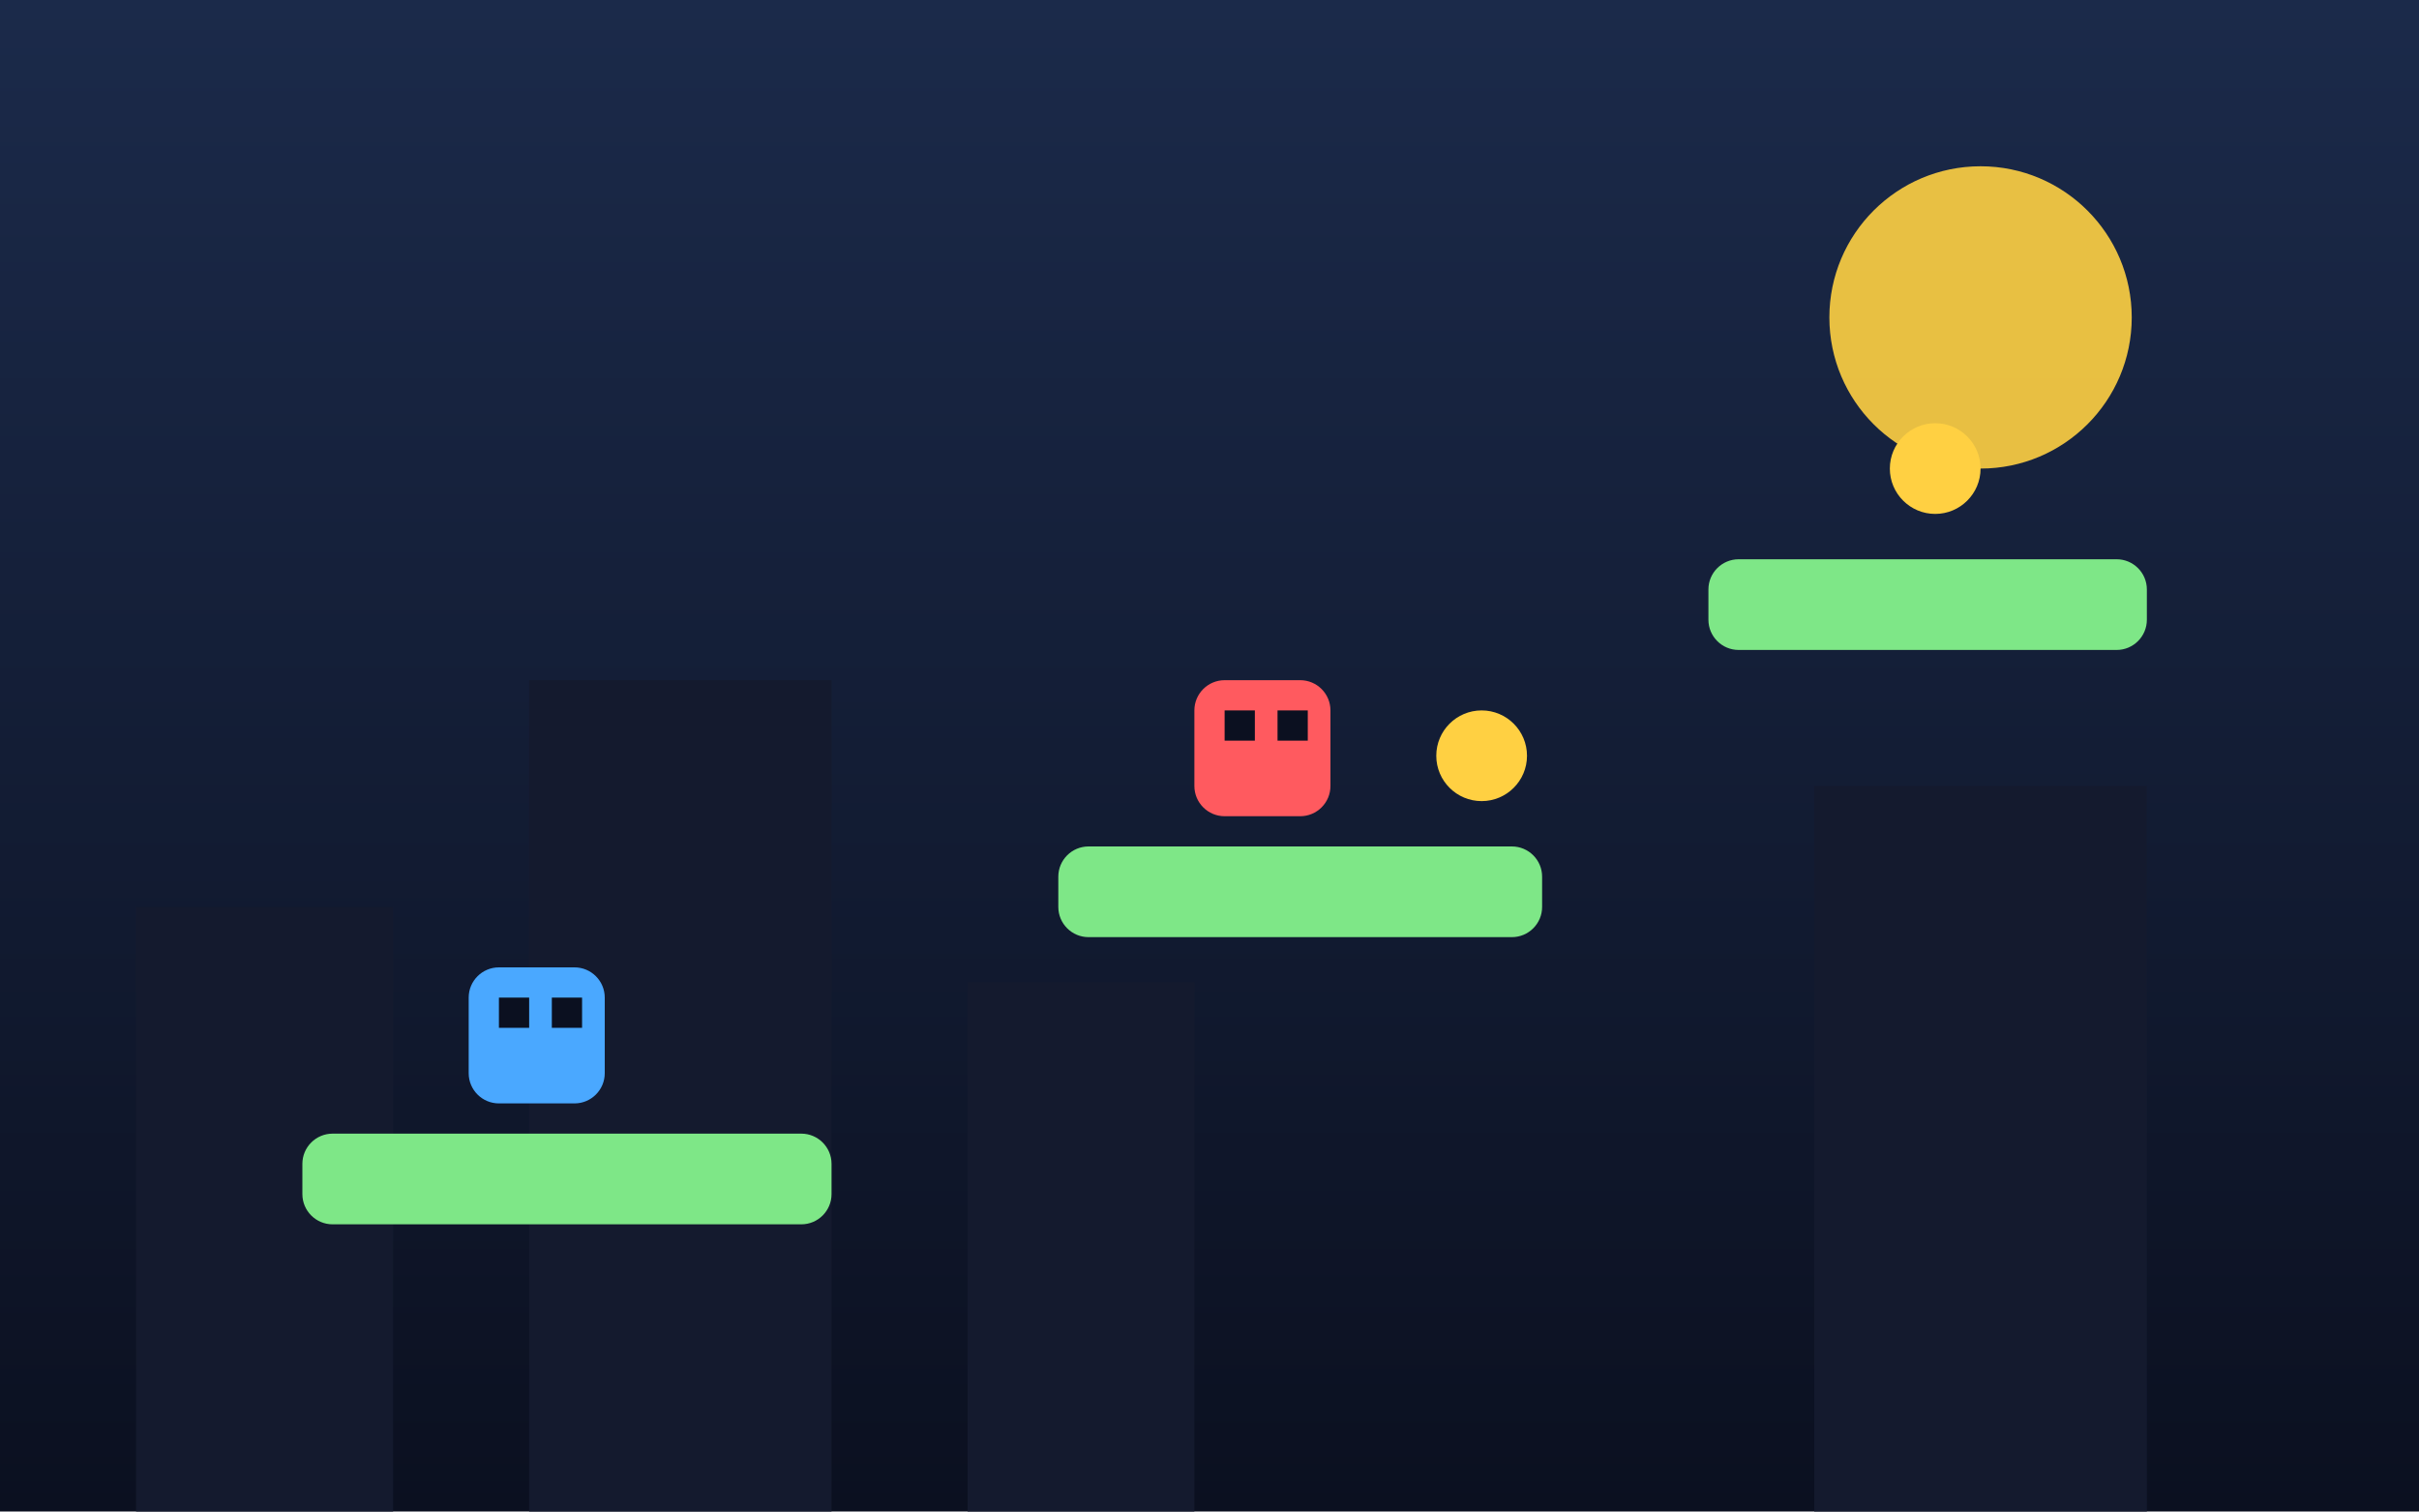
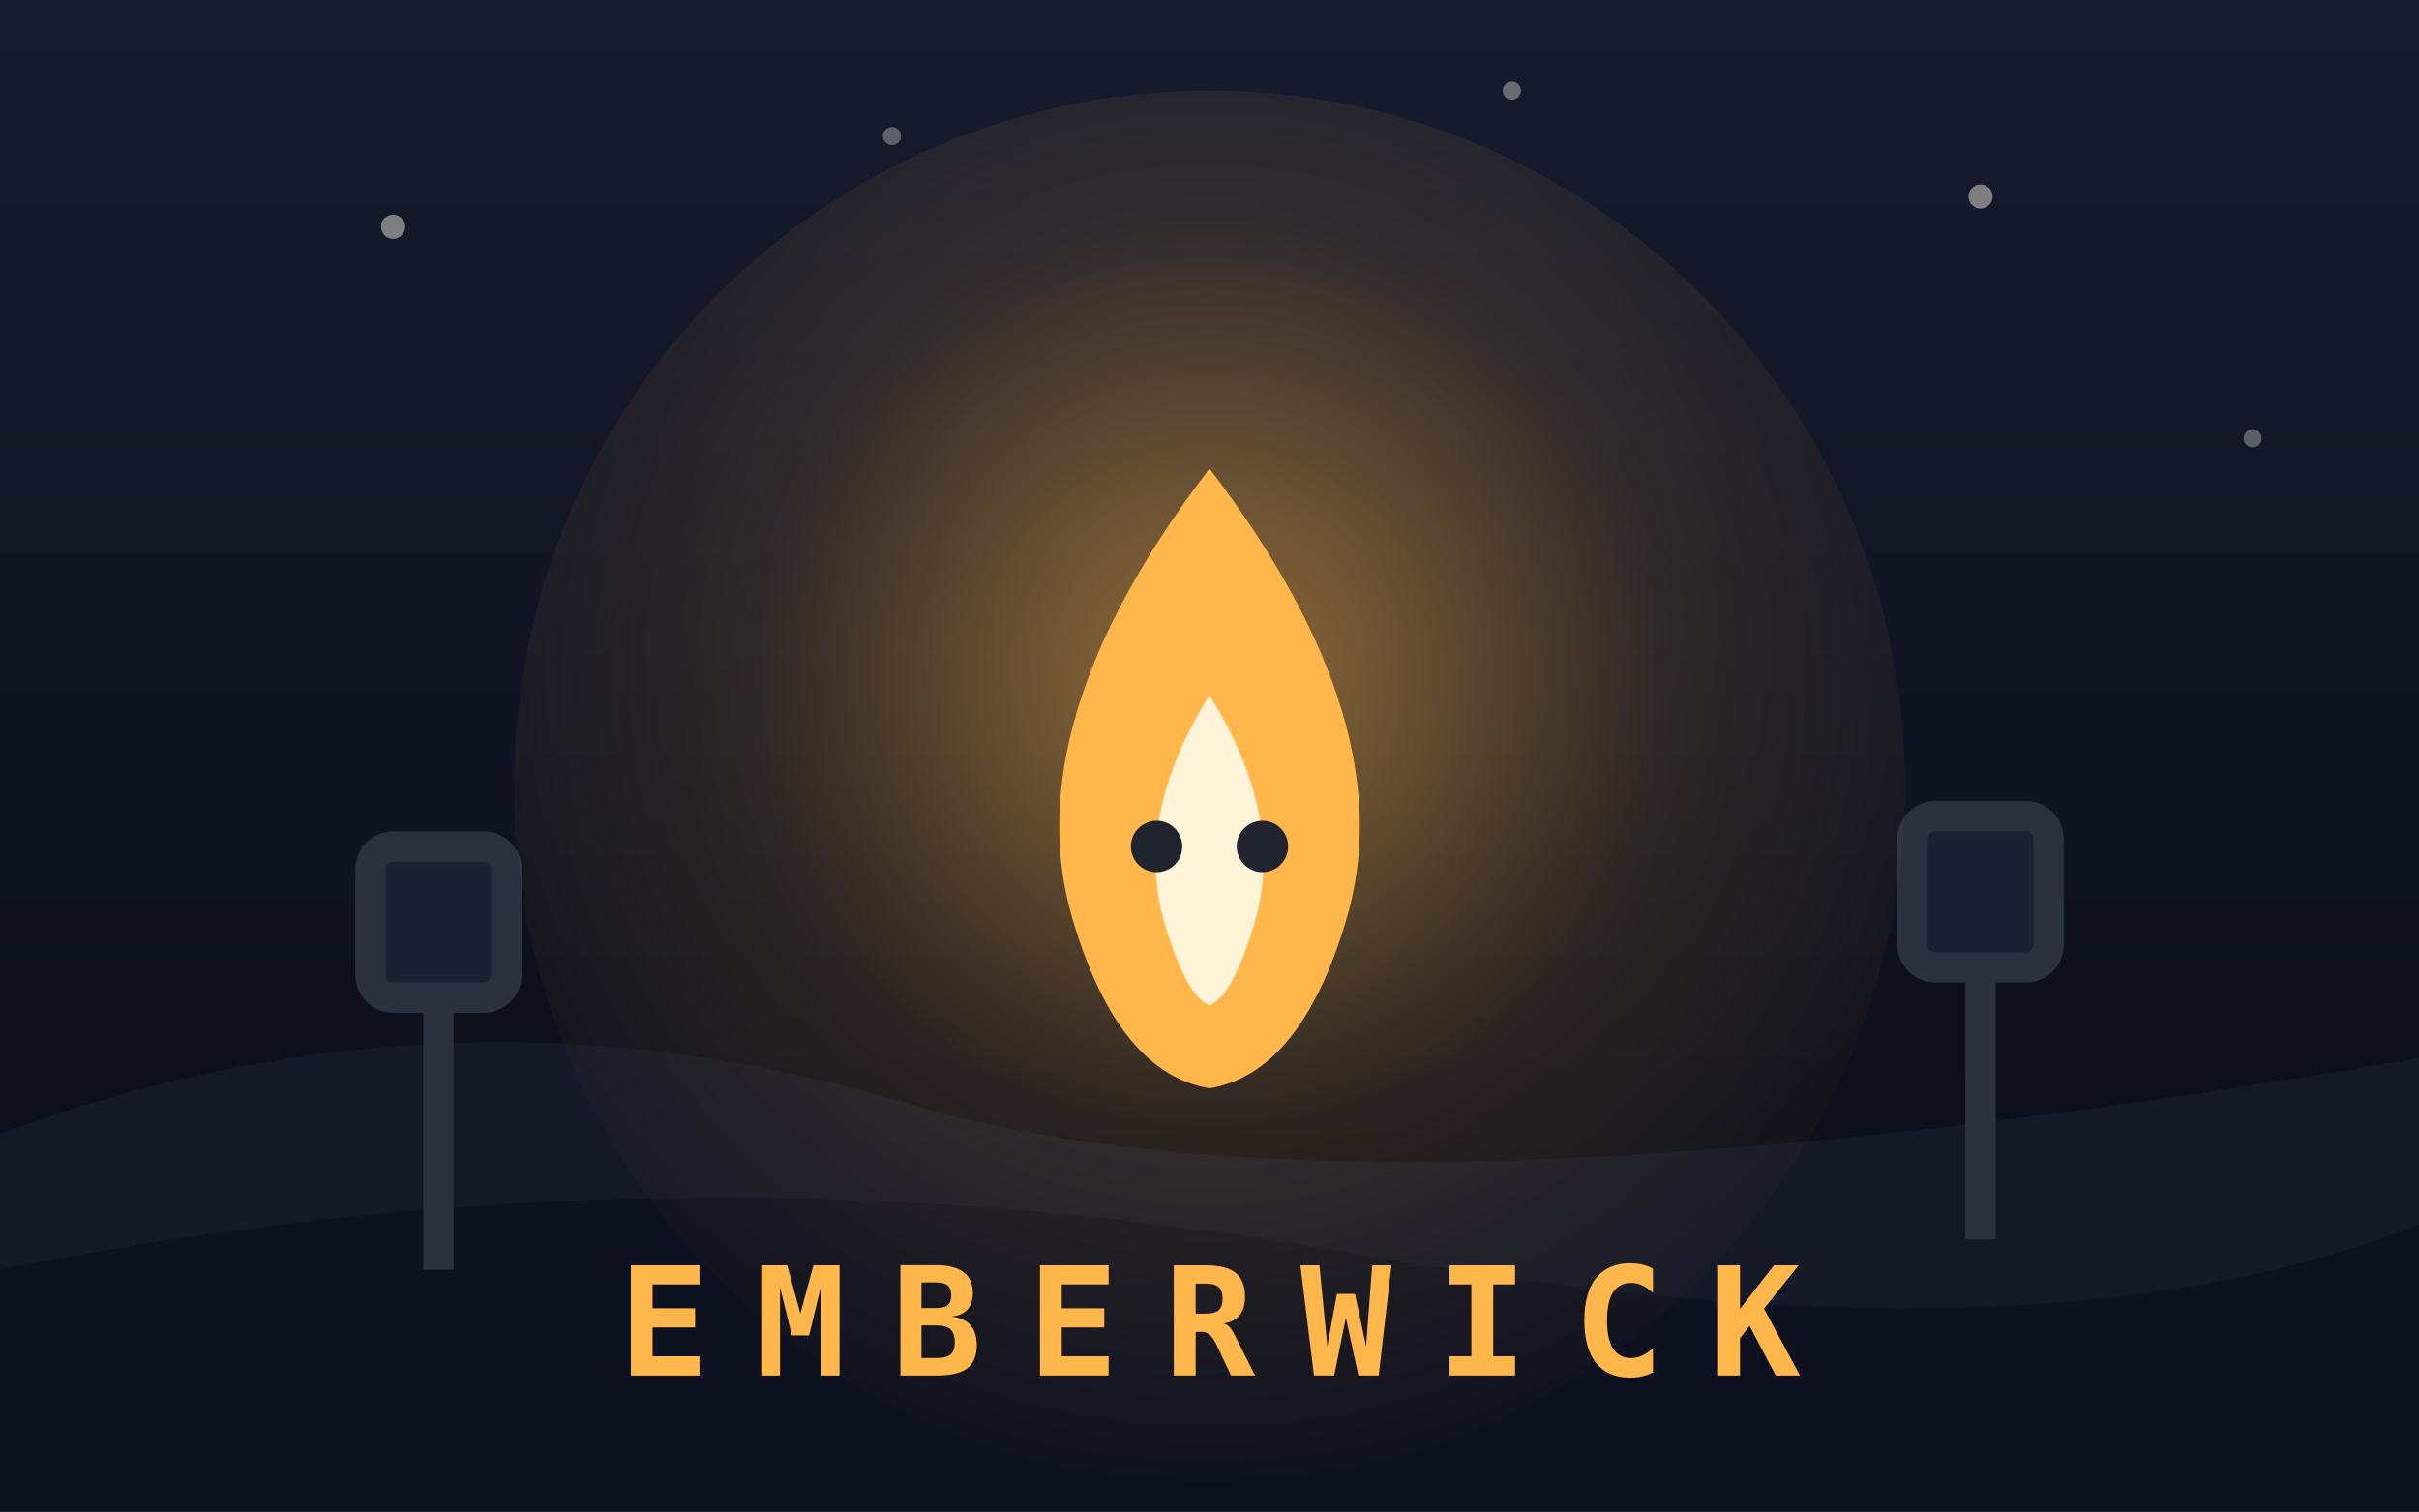
<svg xmlns="http://www.w3.org/2000/svg" viewBox="0 0 320 200">
  <defs>
+     <radialGradient id="glow" cx="50%" cy="42%" r="60%">
+       <stop offset="0%" stop-color="#ffb64a" stop-opacity="0.55" />
+       <stop offset="55%" stop-color="#ffb64a" stop-opacity="0.12" />
+       <stop offset="100%" stop-color="#ffb64a" stop-opacity="0" />
+     </radialGradient>
    <linearGradient id="sky" x1="0" y1="0" x2="0" y2="1">
-       <stop offset="0" stop-color="#1b2a4a" />
-       <stop offset="1" stop-color="#0b1020" />
+       <stop offset="0%" stop-color="#161b2e" />
+       <stop offset="100%" stop-color="#0a0c14" />
    </linearGradient>
  </defs>
  <rect width="320" height="200" fill="url(#sky)" />
-   <circle cx="262" cy="42" r="20" fill="#ffd042" opacity="0.9" />
-   <g fill="#141a2e">
-     <rect x="18" y="120" width="34" height="80" />
-     <rect x="70" y="90" width="40" height="110" />
-     <rect x="128" y="130" width="30" height="70" />
-     <rect x="240" y="104" width="44" height="96" />
+   <circle cx="52" cy="30" r="1.6" fill="#e8e4d8" opacity="0.5" />
+   <circle cx="118" cy="18" r="1.2" fill="#e8e4d8" opacity="0.35" />
+   <circle cx="262" cy="26" r="1.6" fill="#e8e4d8" opacity="0.5" />
+   <circle cx="298" cy="58" r="1.2" fill="#e8e4d8" opacity="0.35" />
+   <circle cx="200" cy="12" r="1.2" fill="#e8e4d8" opacity="0.4" />
+   <path d="M0 150 Q60 128 120 146 T320 140 V200 H0 Z" fill="#141827" />
+   <path d="M0 168 Q90 150 180 166 T320 162 V200 H0 Z" fill="#0e1120" />
+   <g stroke="#2c3140" stroke-width="4" fill="#1c2030">
+     <line x1="58" y1="168" x2="58" y2="128" />
+     <rect x="49" y="112" width="18" height="20" rx="3" />
+     <line x1="262" y1="164" x2="262" y2="124" />
+     <rect x="253" y="108" width="18" height="20" rx="3" />
  </g>
-   <g fill="#7ee787">
-     <rect x="40" y="150" width="70" height="12" rx="4" />
-     <rect x="140" y="112" width="64" height="12" rx="4" />
-     <rect x="226" y="74" width="58" height="12" rx="4" />
-   </g>
-   <g>
-     <rect x="62" y="128" width="18" height="18" rx="4" fill="#4aa8ff" />
-     <rect x="66" y="132" width="4" height="4" fill="#0b1020" />
-     <rect x="73" y="132" width="4" height="4" fill="#0b1020" />
-   </g>
-   <g>
-     <rect x="158" y="90" width="18" height="18" rx="4" fill="#ff5a5f" />
-     <rect x="162" y="94" width="4" height="4" fill="#0b1020" />
-     <rect x="169" y="94" width="4" height="4" fill="#0b1020" />
-   </g>
-   <circle cx="196" cy="100" r="6" fill="#ffd042" />
-   <circle cx="256" cy="62" r="6" fill="#ffd042" />
+   <circle cx="160" cy="104" r="92" fill="url(#glow)" />
+   <path d="M160 62 Q186 96 178 122 Q172 142 160 144 Q148 142 142 122 Q134 96 160 62 Z" fill="#ffb64a" />
+   <path d="M160 92 Q170 108 166 122 Q163 132 160 133 Q157 132 154 122 Q150 108 160 92 Z" fill="#fff3d8" />
+   <circle cx="153" cy="112" r="3.4" fill="#20242e" />
+   <circle cx="167" cy="112" r="3.4" fill="#20242e" />
+   <text x="160" y="182" text-anchor="middle" font-family="ui-monospace, Menlo, monospace" font-size="20" font-weight="800" letter-spacing="6" fill="#ffb64a">EMBERWICK</text>
</svg>
